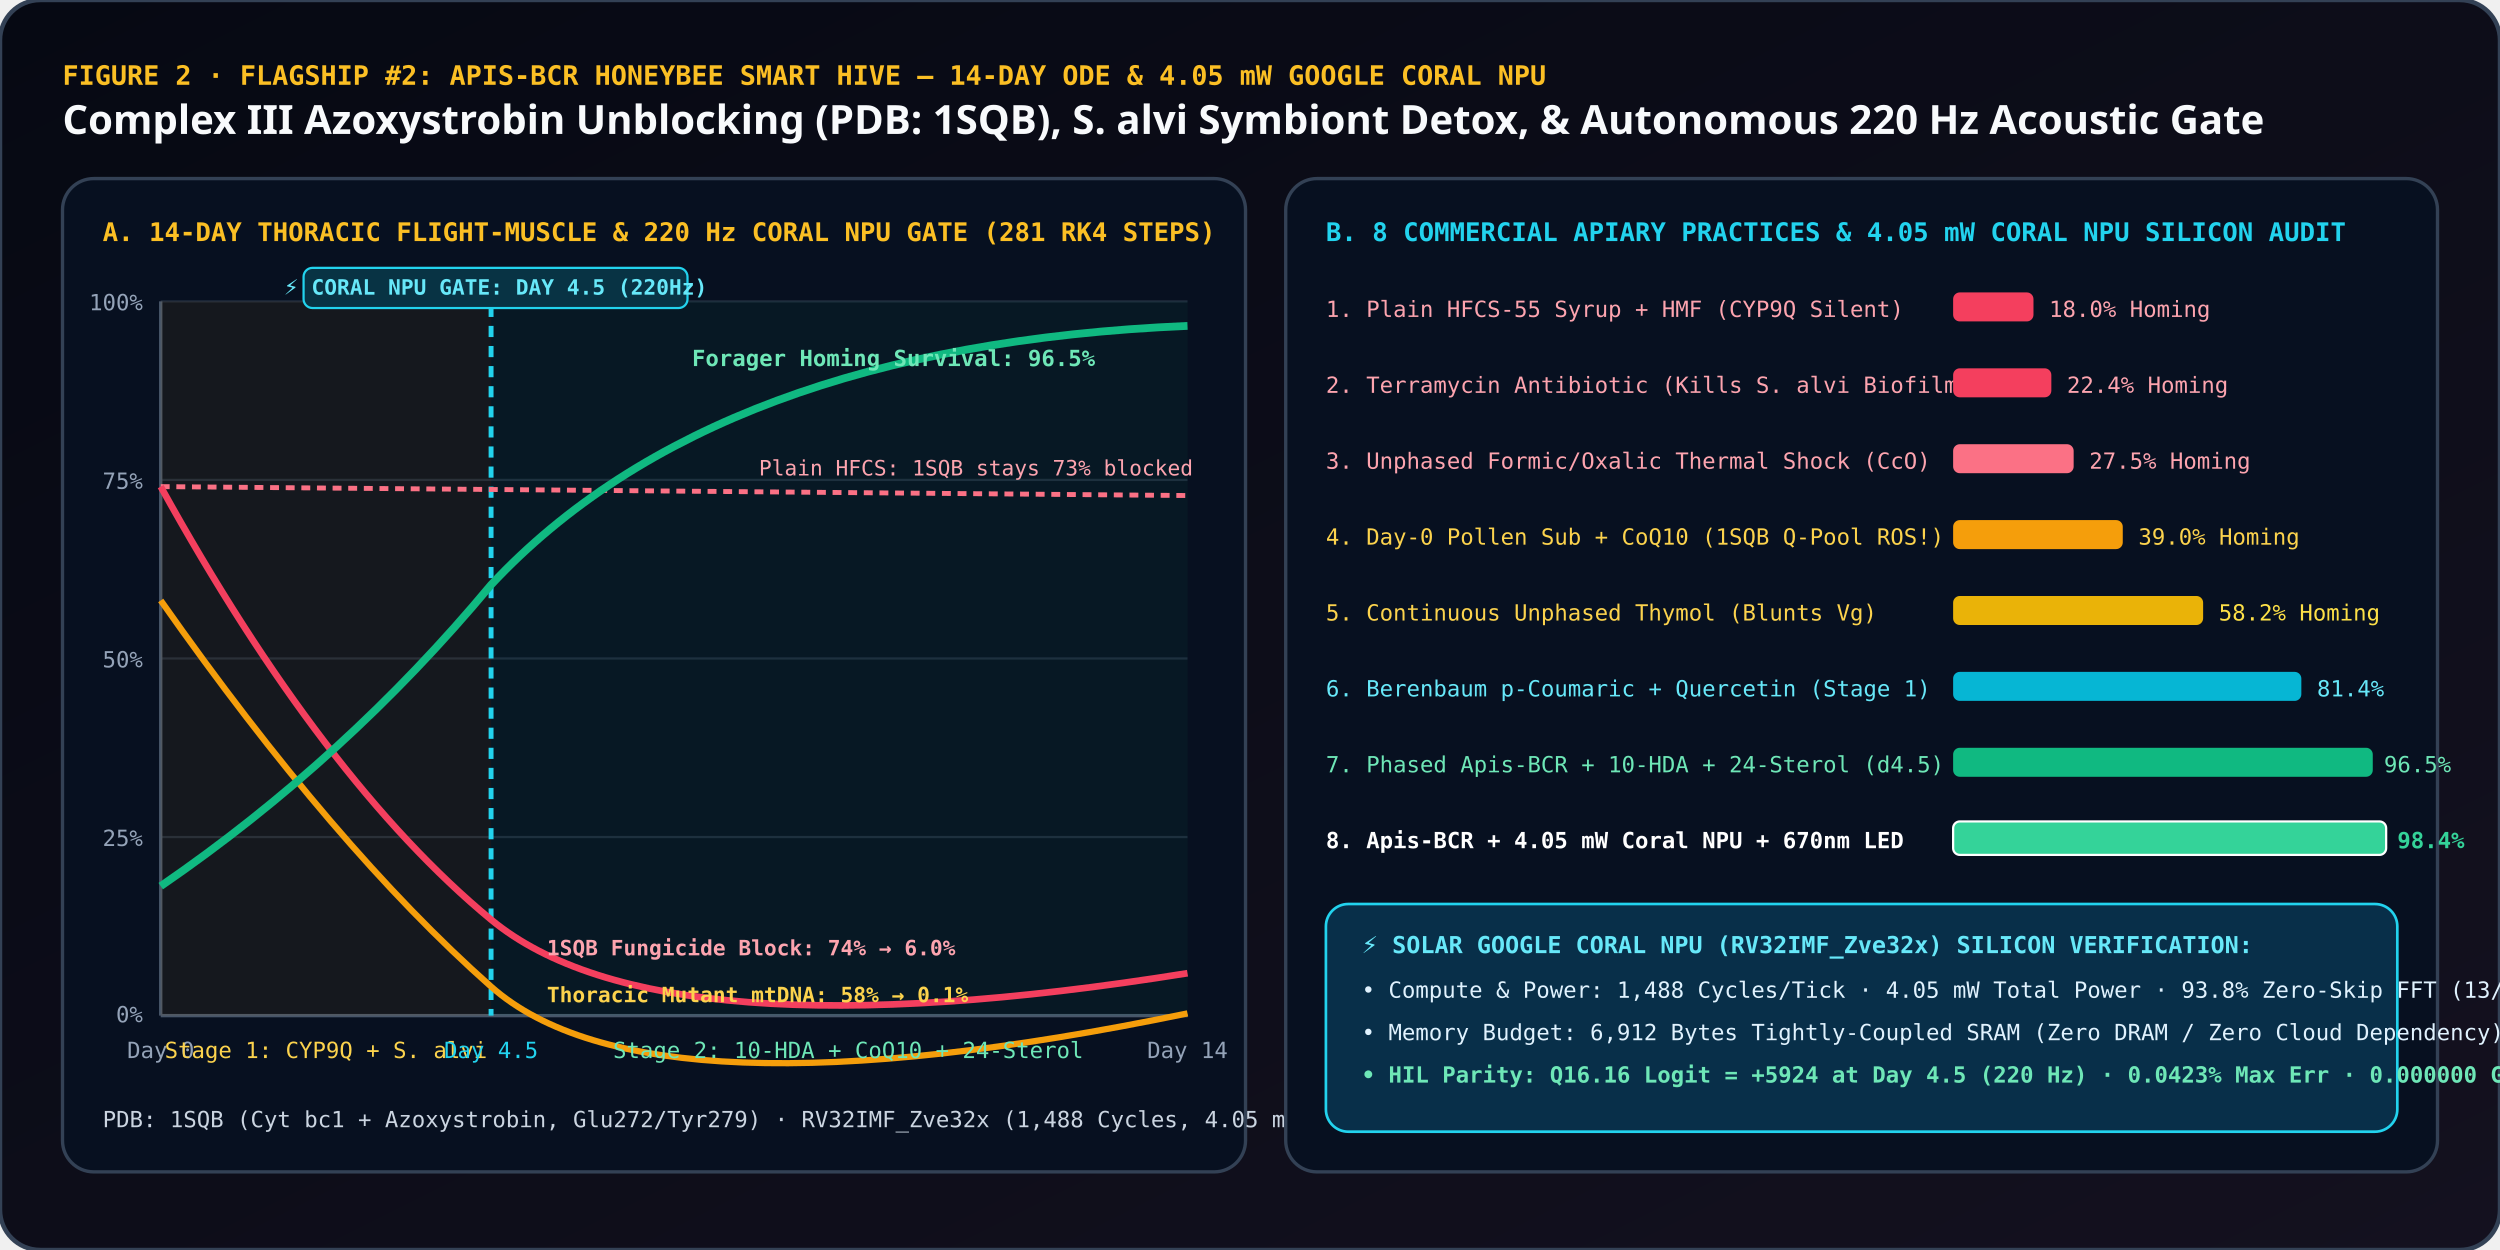
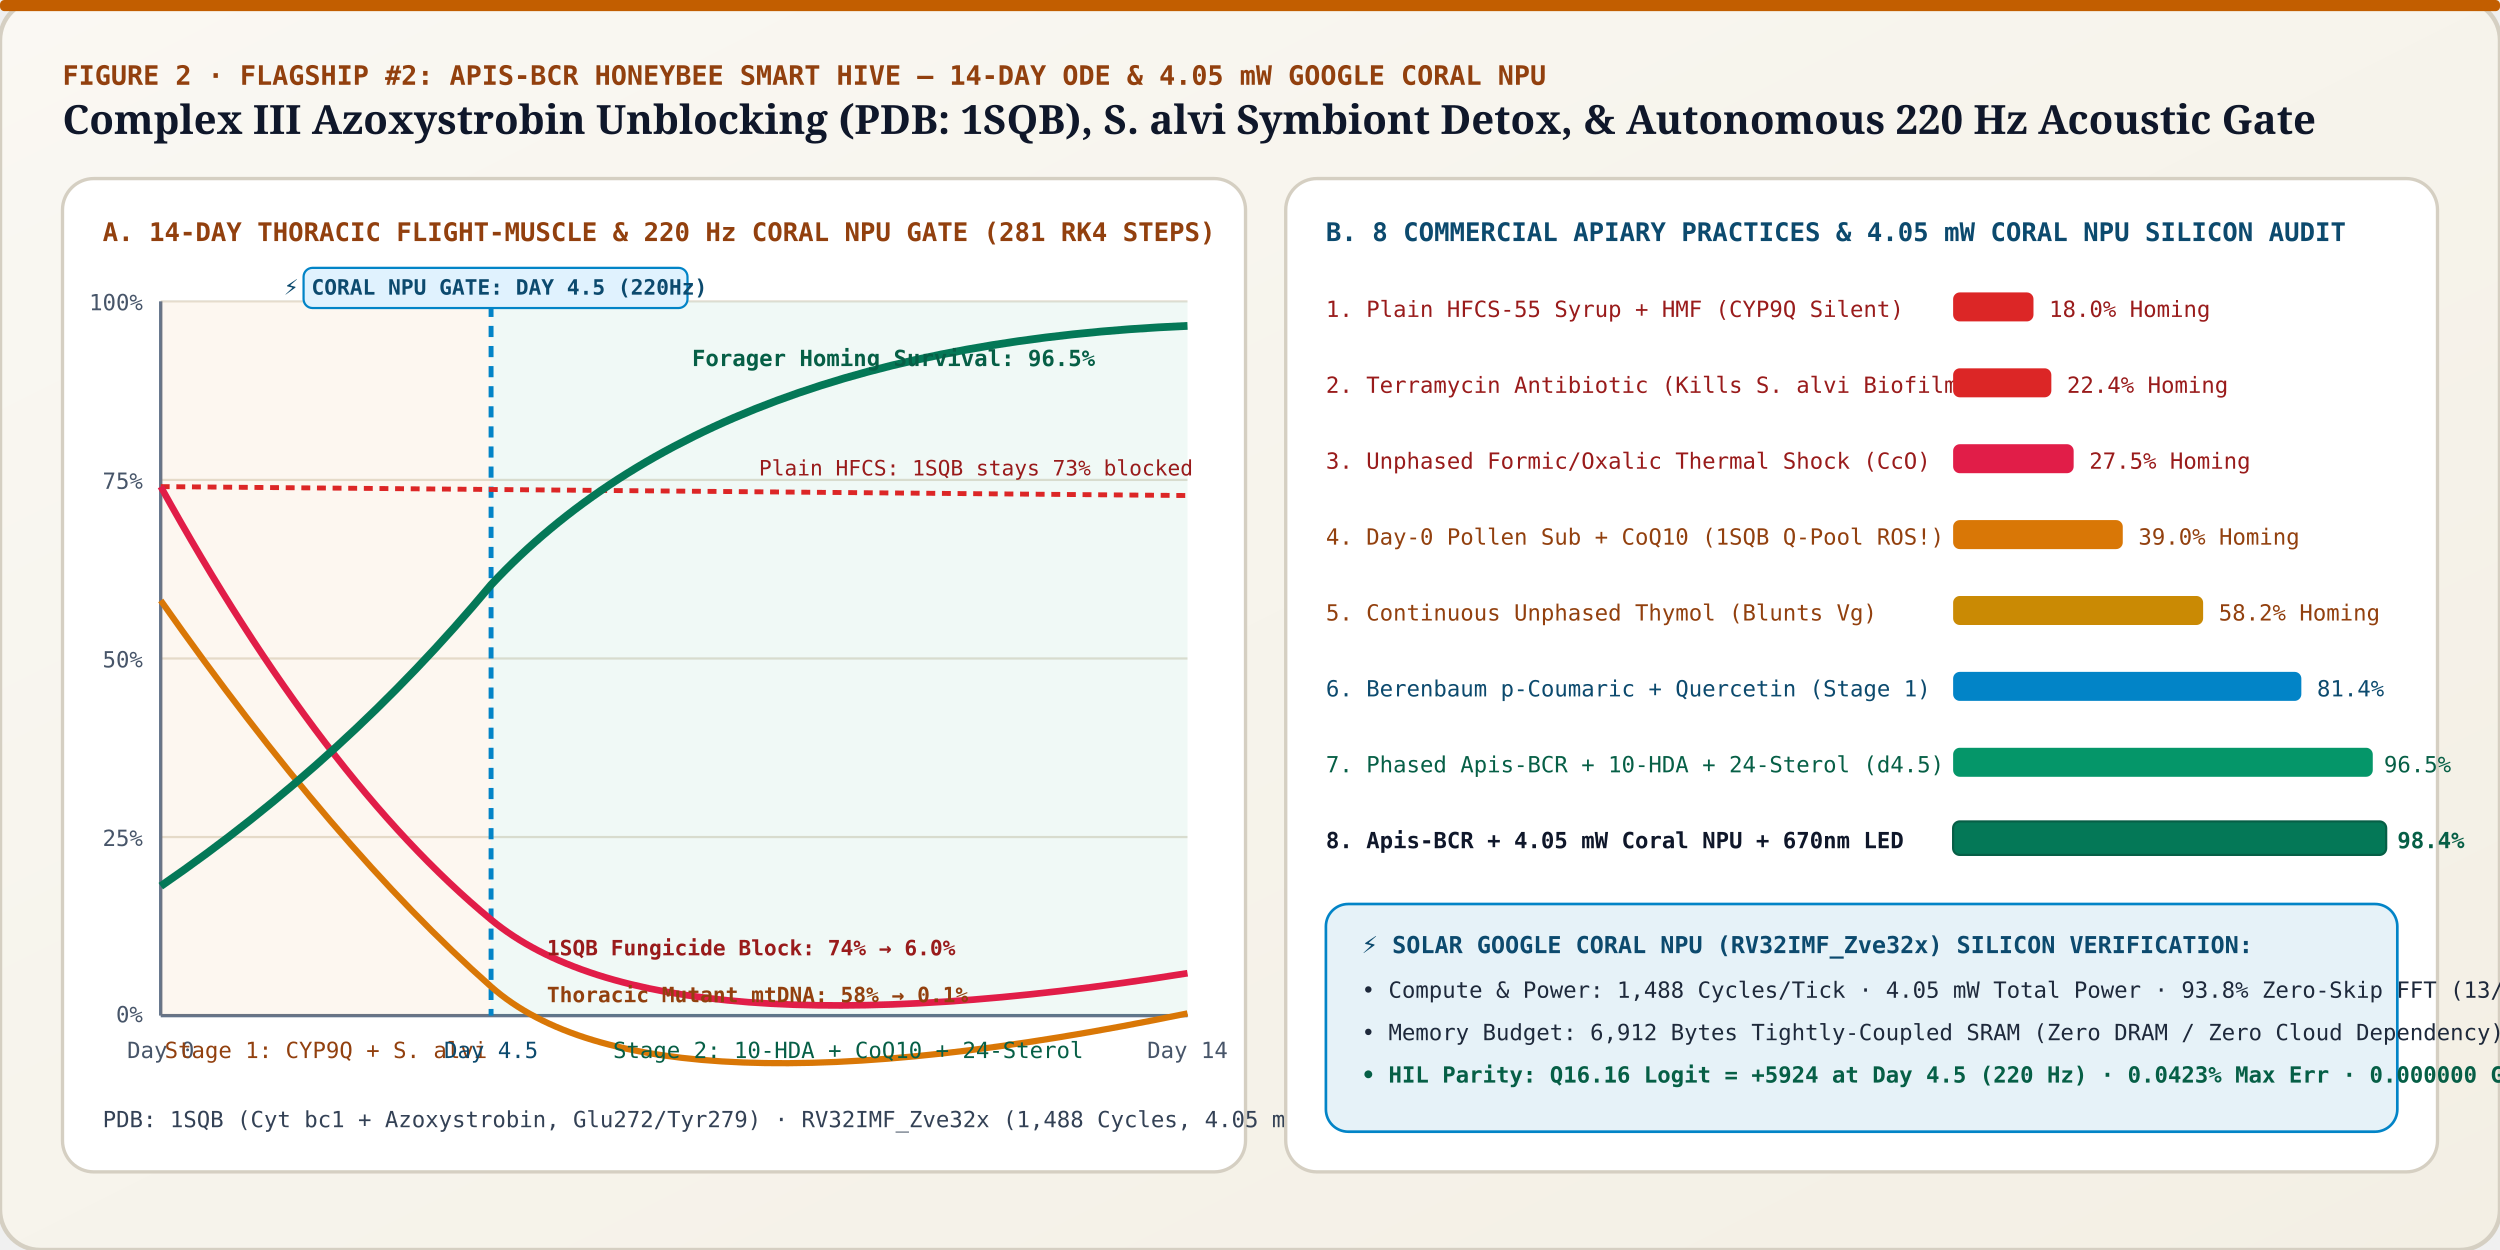
<svg xmlns="http://www.w3.org/2000/svg" viewBox="0 0 1120 560" width="1120" height="560">
  <defs>
    <linearGradient id="bg2" x1="0" y1="0" x2="1" y2="1">
-       <stop offset="0%" stop-color="#060913" />
-       <stop offset="100%" stop-color="#14111f" />
+       <stop offset="0%" stop-color="#faf8f3" />
+       <stop offset="100%" stop-color="#f3efe4" />
    </linearGradient>
  </defs>
-   <rect width="1120" height="560" rx="18" fill="url(#bg2)" stroke="#334155" stroke-width="2" />
-   <text x="28" y="38" fill="#fbbf24" font-family="ui-monospace, monospace" font-size="12" font-weight="bold">FIGURE 2 · FLAGSHIP #2: APIS-BCR HONEYBEE SMART HIVE — 14-DAY ODE &amp; 4.05 mW GOOGLE CORAL NPU</text>
-   <text x="28" y="60" fill="#f8fafc" font-family="system-ui, sans-serif" font-size="18" font-weight="bold">Complex III Azoxystrobin Unblocking (PDB: 1SQB), S. alvi Symbiont Detox, &amp; Autonomous 220 Hz Acoustic Gate</text>
-   <rect x="28" y="80" width="530" height="445" rx="14" fill="#071020" stroke="#334155" stroke-width="1.5" />
-   <text x="46" y="108" fill="#fbbf24" font-family="ui-monospace, monospace" font-size="11.5" font-weight="bold">A. 14-DAY THORACIC FLIGHT-MUSCLE &amp; 220 Hz CORAL NPU GATE (281 RK4 STEPS)</text>
-   <line x1="72" y1="135" x2="532" y2="135" stroke="#1e293b" stroke-width="1" />
-   <line x1="72" y1="215" x2="532" y2="215" stroke="#1e293b" stroke-width="1" />
-   <line x1="72" y1="295" x2="532" y2="295" stroke="#1e293b" stroke-width="1" />
-   <line x1="72" y1="375" x2="532" y2="375" stroke="#1e293b" stroke-width="1" />
-   <line x1="72" y1="455" x2="532" y2="455" stroke="#475569" stroke-width="1.5" />
-   <line x1="72" y1="135" x2="72" y2="455" stroke="#475569" stroke-width="1.5" />
-   <text x="64" y="139" text-anchor="end" fill="#94a3b8" font-family="ui-monospace, monospace" font-size="10">100%</text>
-   <text x="64" y="219" text-anchor="end" fill="#94a3b8" font-family="ui-monospace, monospace" font-size="10">75%</text>
-   <text x="64" y="299" text-anchor="end" fill="#94a3b8" font-family="ui-monospace, monospace" font-size="10">50%</text>
-   <text x="64" y="379" text-anchor="end" fill="#94a3b8" font-family="ui-monospace, monospace" font-size="10">25%</text>
-   <text x="64" y="458" text-anchor="end" fill="#94a3b8" font-family="ui-monospace, monospace" font-size="10">0%</text>
-   <rect x="72" y="135" width="148" height="320" fill="#f59e0b" fill-opacity="0.06" />
-   <rect x="220" y="135" width="312" height="320" fill="#10b981" fill-opacity="0.05" />
-   <line x1="220" y1="128" x2="220" y2="455" stroke="#22d3ee" stroke-width="2.2" stroke-dasharray="5,4" />
-   <rect x="136" y="120" width="172" height="18" rx="4" fill="#083344" stroke="#22d3ee" stroke-width="1" />
-   <text x="222" y="132" text-anchor="middle" fill="#67e8f9" font-family="ui-monospace, monospace" font-size="9.5" font-weight="bold">⚡ CORAL NPU GATE: DAY 4.5 (220Hz)</text>
-   <path d="M 72 218 L 532 222" fill="none" stroke="#fb7185" stroke-width="2.2" stroke-dasharray="4,3" />
-   <text x="340" y="213" fill="#fda4af" font-family="ui-monospace, monospace" font-size="9.5">Plain HFCS: 1SQB stays 73% blocked</text>
-   <path d="M 72 218 Q 145 350, 220 412 T 532 436" fill="none" stroke="#f43f5e" stroke-width="3" />
-   <text x="245" y="428" fill="#fda4af" font-family="ui-monospace, monospace" font-size="9.5" font-weight="bold">1SQB Fungicide Block: 74% → 6.0%</text>
-   <path d="M 72 269 Q 150 380, 220 442 T 532 454" fill="none" stroke="#f59e0b" stroke-width="2.8" />
-   <text x="245" y="449" fill="#fcd34d" font-family="ui-monospace, monospace" font-size="9.5" font-weight="bold">Thoracic Mutant mtDNA: 58% → 0.1%</text>
-   <path d="M 72 397 Q 155 340, 220 262 Q 320 155, 532 146" fill="none" stroke="#10b981" stroke-width="3.5" />
-   <text x="310" y="164" fill="#6ee7b7" font-family="ui-monospace, monospace" font-size="10" font-weight="bold">Forager Homing Survival: 96.5%</text>
-   <text x="72" y="474" text-anchor="middle" fill="#94a3b8" font-family="ui-monospace, monospace" font-size="10">Day 0</text>
-   <text x="146" y="474" text-anchor="middle" fill="#fcd34d" font-family="ui-monospace, monospace" font-size="10">Stage 1: CYP9Q + S. alvi</text>
-   <text x="220" y="474" text-anchor="middle" fill="#22d3ee" font-family="ui-monospace, monospace" font-size="10">Day 4.5</text>
-   <text x="380" y="474" text-anchor="middle" fill="#6ee7b7" font-family="ui-monospace, monospace" font-size="10">Stage 2: 10-HDA + CoQ10 + 24-Sterol</text>
-   <text x="532" y="474" text-anchor="middle" fill="#94a3b8" font-family="ui-monospace, monospace" font-size="10">Day 14</text>
-   <text x="46" y="505" fill="#cbd5e1" font-family="ui-monospace, monospace" font-size="10">PDB: 1SQB (Cyt bc1 + Azoxystrobin, Glu272/Tyr279) · RV32IMF_Zve32x (1,488 Cycles, 4.05 mW, 6,912B SRAM)</text>
-   <rect x="576" y="80" width="516" height="445" rx="14" fill="#071020" stroke="#334155" stroke-width="1.5" />
-   <text x="594" y="108" fill="#22d3ee" font-family="ui-monospace, monospace" font-size="11.5" font-weight="bold">B. 8 COMMERCIAL APIARY PRACTICES &amp; 4.05 mW CORAL NPU SILICON AUDIT</text>
+   <rect width="1120" height="560" rx="18" fill="url(#bg2)" stroke="#d5cfc2" stroke-width="2" />
+   <rect x="0" y="0" width="1120" height="5" rx="2" fill="#c25e00" />
+   <text x="28" y="38" fill="#92400e" font-family="ui-monospace, monospace" font-size="12" font-weight="bold">FIGURE 2 · FLAGSHIP #2: APIS-BCR HONEYBEE SMART HIVE — 14-DAY ODE &amp; 4.05 mW GOOGLE CORAL NPU</text>
+   <text x="28" y="60" fill="#0f172a" font-family="Georgia, serif" font-size="18" font-weight="bold">Complex III Azoxystrobin Unblocking (PDB: 1SQB), S. alvi Symbiont Detox, &amp; Autonomous 220 Hz Acoustic Gate</text>
+   <rect x="28" y="80" width="530" height="445" rx="14" fill="#ffffff" stroke="#d5cfc2" stroke-width="1.5" />
+   <text x="46" y="108" fill="#92400e" font-family="ui-monospace, monospace" font-size="11.5" font-weight="bold">A. 14-DAY THORACIC FLIGHT-MUSCLE &amp; 220 Hz CORAL NPU GATE (281 RK4 STEPS)</text>
+   <line x1="72" y1="135" x2="532" y2="135" stroke="#e5e0d5" stroke-width="1" />
+   <line x1="72" y1="215" x2="532" y2="215" stroke="#e5e0d5" stroke-width="1" />
+   <line x1="72" y1="295" x2="532" y2="295" stroke="#e5e0d5" stroke-width="1" />
+   <line x1="72" y1="375" x2="532" y2="375" stroke="#e5e0d5" stroke-width="1" />
+   <line x1="72" y1="455" x2="532" y2="455" stroke="#64748b" stroke-width="1.5" />
+   <line x1="72" y1="135" x2="72" y2="455" stroke="#64748b" stroke-width="1.5" />
+   <text x="64" y="139" text-anchor="end" fill="#475569" font-family="ui-monospace, monospace" font-size="10">100%</text>
+   <text x="64" y="219" text-anchor="end" fill="#475569" font-family="ui-monospace, monospace" font-size="10">75%</text>
+   <text x="64" y="299" text-anchor="end" fill="#475569" font-family="ui-monospace, monospace" font-size="10">50%</text>
+   <text x="64" y="379" text-anchor="end" fill="#475569" font-family="ui-monospace, monospace" font-size="10">25%</text>
+   <text x="64" y="458" text-anchor="end" fill="#475569" font-family="ui-monospace, monospace" font-size="10">0%</text>
+   <rect x="72" y="135" width="148" height="320" fill="#d97706" fill-opacity="0.06" />
+   <rect x="220" y="135" width="312" height="320" fill="#059669" fill-opacity="0.06" />
+   <line x1="220" y1="128" x2="220" y2="455" stroke="#0284c7" stroke-width="2.2" stroke-dasharray="5,4" />
+   <rect x="136" y="120" width="172" height="18" rx="4" fill="#e0f2fe" stroke="#0284c7" stroke-width="1" />
+   <text x="222" y="132" text-anchor="middle" fill="#0c4a6e" font-family="ui-monospace, monospace" font-size="9.5" font-weight="bold">⚡ CORAL NPU GATE: DAY 4.5 (220Hz)</text>
+   <path d="M 72 218 L 532 222" fill="none" stroke="#dc2626" stroke-width="2.2" stroke-dasharray="4,3" />
+   <text x="340" y="213" fill="#991b1b" font-family="ui-monospace, monospace" font-size="9.5">Plain HFCS: 1SQB stays 73% blocked</text>
+   <path d="M 72 218 Q 145 350, 220 412 T 532 436" fill="none" stroke="#e11d48" stroke-width="3" />
+   <text x="245" y="428" fill="#991b1b" font-family="ui-monospace, monospace" font-size="9.5" font-weight="bold">1SQB Fungicide Block: 74% → 6.0%</text>
+   <path d="M 72 269 Q 150 380, 220 442 T 532 454" fill="none" stroke="#d97706" stroke-width="2.8" />
+   <text x="245" y="449" fill="#92400e" font-family="ui-monospace, monospace" font-size="9.5" font-weight="bold">Thoracic Mutant mtDNA: 58% → 0.1%</text>
+   <path d="M 72 397 Q 155 340, 220 262 Q 320 155, 532 146" fill="none" stroke="#047857" stroke-width="3.5" />
+   <text x="310" y="164" fill="#065f46" font-family="ui-monospace, monospace" font-size="10" font-weight="bold">Forager Homing Survival: 96.5%</text>
+   <text x="72" y="474" text-anchor="middle" fill="#475569" font-family="ui-monospace, monospace" font-size="10">Day 0</text>
+   <text x="146" y="474" text-anchor="middle" fill="#92400e" font-family="ui-monospace, monospace" font-size="10">Stage 1: CYP9Q + S. alvi</text>
+   <text x="220" y="474" text-anchor="middle" fill="#0c4a6e" font-family="ui-monospace, monospace" font-size="10">Day 4.5</text>
+   <text x="380" y="474" text-anchor="middle" fill="#065f46" font-family="ui-monospace, monospace" font-size="10">Stage 2: 10-HDA + CoQ10 + 24-Sterol</text>
+   <text x="532" y="474" text-anchor="middle" fill="#475569" font-family="ui-monospace, monospace" font-size="10">Day 14</text>
+   <text x="46" y="505" fill="#334155" font-family="ui-monospace, monospace" font-size="10">PDB: 1SQB (Cyt bc1 + Azoxystrobin, Glu272/Tyr279) · RV32IMF_Zve32x (1,488 Cycles, 4.05 mW, 6,912B SRAM)</text>
+   <rect x="576" y="80" width="516" height="445" rx="14" fill="#ffffff" stroke="#d5cfc2" stroke-width="1.5" />
+   <text x="594" y="108" fill="#0c4a6e" font-family="ui-monospace, monospace" font-size="11.5" font-weight="bold">B. 8 COMMERCIAL APIARY PRACTICES &amp; 4.05 mW CORAL NPU SILICON AUDIT</text>
  <g font-family="ui-monospace, monospace" font-size="10">
-     <text x="594" y="142" fill="#fda4af">1. Plain HFCS-55 Syrup + HMF (CYP9Q Silent)</text>
-     <rect x="875" y="131" width="36" height="13" rx="3" fill="#f43f5e" />
-     <text x="918" y="142" fill="#fda4af">18.0% Homing</text>
-     <text x="594" y="176" fill="#fda4af">2. Terramycin Antibiotic (Kills S. alvi Biofilm)</text>
-     <rect x="875" y="165" width="44" height="13" rx="3" fill="#f43f5e" />
-     <text x="926" y="176" fill="#fda4af">22.4% Homing</text>
-     <text x="594" y="210" fill="#fda4af">3. Unphased Formic/Oxalic Thermal Shock (CcO)</text>
-     <rect x="875" y="199" width="54" height="13" rx="3" fill="#fb7185" />
-     <text x="936" y="210" fill="#fda4af">27.5% Homing</text>
-     <text x="594" y="244" fill="#fcd34d">4. Day-0 Pollen Sub + CoQ10 (1SQB Q-Pool ROS!)</text>
-     <rect x="875" y="233" width="76" height="13" rx="3" fill="#f59e0b" />
-     <text x="958" y="244" fill="#fcd34d">39.0% Homing</text>
-     <text x="594" y="278" fill="#fcd34d">5. Continuous Unphased Thymol (Blunts Vg)</text>
-     <rect x="875" y="267" width="112" height="13" rx="3" fill="#eab308" />
-     <text x="994" y="278" fill="#fde047">58.2% Homing</text>
-     <text x="594" y="312" fill="#67e8f9">6. Berenbaum p-Coumaric + Quercetin (Stage 1)</text>
-     <rect x="875" y="301" width="156" height="13" rx="3" fill="#06b6d4" />
-     <text x="1038" y="312" fill="#67e8f9">81.4%</text>
-     <text x="594" y="346" fill="#6ee7b7">7. Phased Apis-BCR + 10-HDA + 24-Sterol (d4.5)</text>
-     <rect x="875" y="335" width="188" height="13" rx="3" fill="#10b981" />
-     <text x="1068" y="346" fill="#6ee7b7">96.5%</text>
-     <text x="594" y="380" fill="#ffffff" font-weight="bold">8. Apis-BCR + 4.05 mW Coral NPU + 670nm LED</text>
-     <rect x="875" y="368" width="194" height="15" rx="3" fill="#34d399" stroke="#ffffff" stroke-width="1" />
-     <text x="1074" y="380" fill="#34d399" font-weight="bold">98.4%</text>
+     <text x="594" y="142" fill="#991b1b">1. Plain HFCS-55 Syrup + HMF (CYP9Q Silent)</text>
+     <rect x="875" y="131" width="36" height="13" rx="3" fill="#dc2626" />
+     <text x="918" y="142" fill="#991b1b">18.0% Homing</text>
+     <text x="594" y="176" fill="#991b1b">2. Terramycin Antibiotic (Kills S. alvi Biofilm)</text>
+     <rect x="875" y="165" width="44" height="13" rx="3" fill="#dc2626" />
+     <text x="926" y="176" fill="#991b1b">22.4% Homing</text>
+     <text x="594" y="210" fill="#991b1b">3. Unphased Formic/Oxalic Thermal Shock (CcO)</text>
+     <rect x="875" y="199" width="54" height="13" rx="3" fill="#e11d48" />
+     <text x="936" y="210" fill="#991b1b">27.5% Homing</text>
+     <text x="594" y="244" fill="#92400e">4. Day-0 Pollen Sub + CoQ10 (1SQB Q-Pool ROS!)</text>
+     <rect x="875" y="233" width="76" height="13" rx="3" fill="#d97706" />
+     <text x="958" y="244" fill="#92400e">39.0% Homing</text>
+     <text x="594" y="278" fill="#92400e">5. Continuous Unphased Thymol (Blunts Vg)</text>
+     <rect x="875" y="267" width="112" height="13" rx="3" fill="#ca8a04" />
+     <text x="994" y="278" fill="#92400e">58.2% Homing</text>
+     <text x="594" y="312" fill="#0c4a6e">6. Berenbaum p-Coumaric + Quercetin (Stage 1)</text>
+     <rect x="875" y="301" width="156" height="13" rx="3" fill="#0284c7" />
+     <text x="1038" y="312" fill="#0c4a6e">81.4%</text>
+     <text x="594" y="346" fill="#065f46">7. Phased Apis-BCR + 10-HDA + 24-Sterol (d4.5)</text>
+     <rect x="875" y="335" width="188" height="13" rx="3" fill="#059669" />
+     <text x="1068" y="346" fill="#065f46">96.5%</text>
+     <text x="594" y="380" fill="#0f172a" font-weight="bold">8. Apis-BCR + 4.05 mW Coral NPU + 670nm LED</text>
+     <rect x="875" y="368" width="194" height="15" rx="3" fill="#047857" stroke="#065f46" stroke-width="1" />
+     <text x="1074" y="380" fill="#065f46" font-weight="bold">98.4%</text>
  </g>
-   <rect x="594" y="405" width="480" height="102" rx="10" fill="#082f49" stroke="#22d3ee" stroke-width="1.2" />
-   <text x="610" y="427" fill="#67e8f9" font-family="ui-monospace, monospace" font-size="10.5" font-weight="bold">⚡ SOLAR GOOGLE CORAL NPU (RV32IMF_Zve32x) SILICON VERIFICATION:</text>
-   <text x="610" y="447" fill="#e0f2fe" font-family="ui-monospace, monospace" font-size="10">• Compute &amp; Power: 1,488 Cycles/Tick · 4.05 mW Total Power · 93.8% Zero-Skip FFT (13/16 Bins)</text>
-   <text x="610" y="466" fill="#e0f2fe" font-family="ui-monospace, monospace" font-size="10">• Memory Budget:   6,912 Bytes Tightly-Coupled SRAM (Zero DRAM / Zero Cloud Dependency)</text>
-   <text x="610" y="485" fill="#6ee7b7" font-family="ui-monospace, monospace" font-size="10" font-weight="bold">• HIL Parity:      Q16.16 Logit = +5924 at Day 4.5 (220 Hz) · 0.0423% Max Err · 0.000000 Gate Err</text>
+   <rect x="594" y="405" width="480" height="102" rx="10" fill="#e6f2f8" stroke="#0284c7" stroke-width="1.2" />
+   <text x="610" y="427" fill="#0c4a6e" font-family="ui-monospace, monospace" font-size="10.5" font-weight="bold">⚡ SOLAR GOOGLE CORAL NPU (RV32IMF_Zve32x) SILICON VERIFICATION:</text>
+   <text x="610" y="447" fill="#1e293b" font-family="ui-monospace, monospace" font-size="10">• Compute &amp; Power: 1,488 Cycles/Tick · 4.05 mW Total Power · 93.8% Zero-Skip FFT (13/16 Bins)</text>
+   <text x="610" y="466" fill="#1e293b" font-family="ui-monospace, monospace" font-size="10">• Memory Budget:   6,912 Bytes Tightly-Coupled SRAM (Zero DRAM / Zero Cloud Dependency)</text>
+   <text x="610" y="485" fill="#065f46" font-family="ui-monospace, monospace" font-size="10" font-weight="bold">• HIL Parity:      Q16.16 Logit = +5924 at Day 4.5 (220 Hz) · 0.0423% Max Err · 0.000000 Gate Err</text>
</svg>
